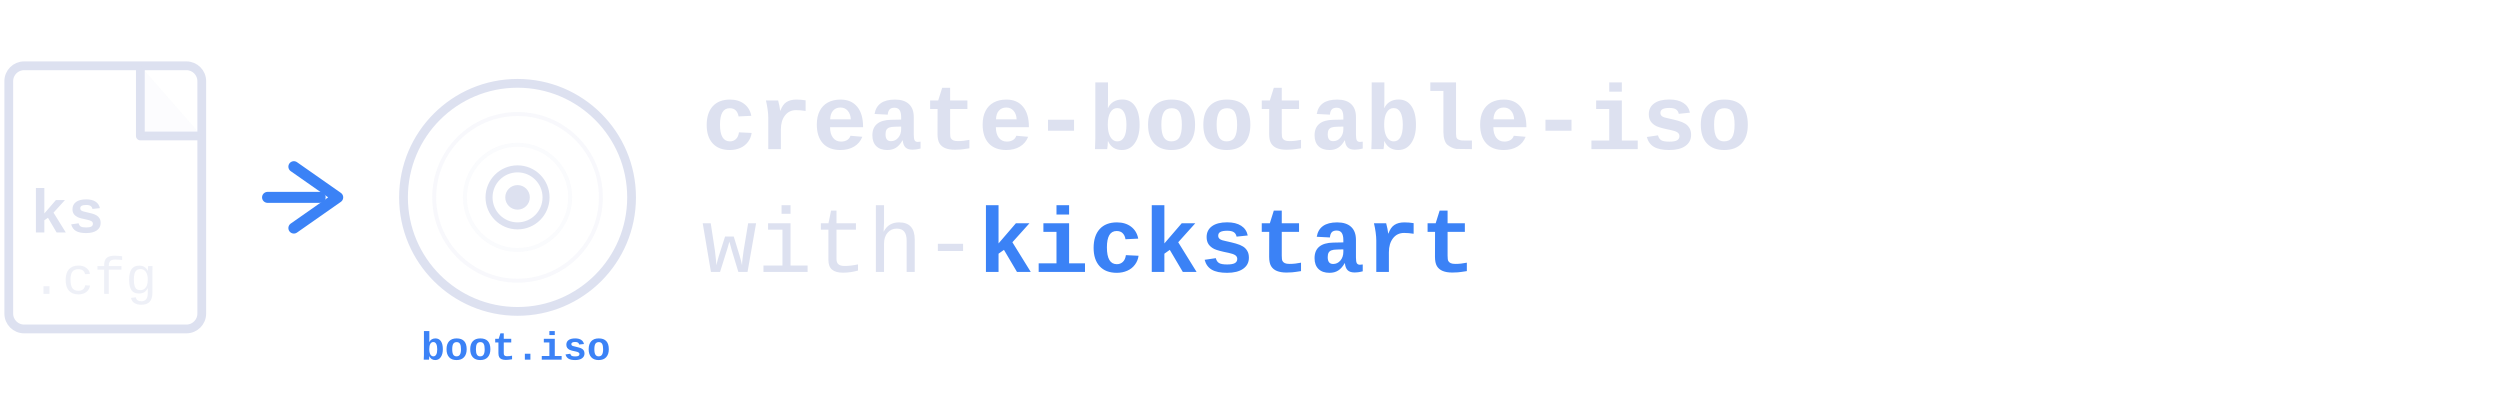
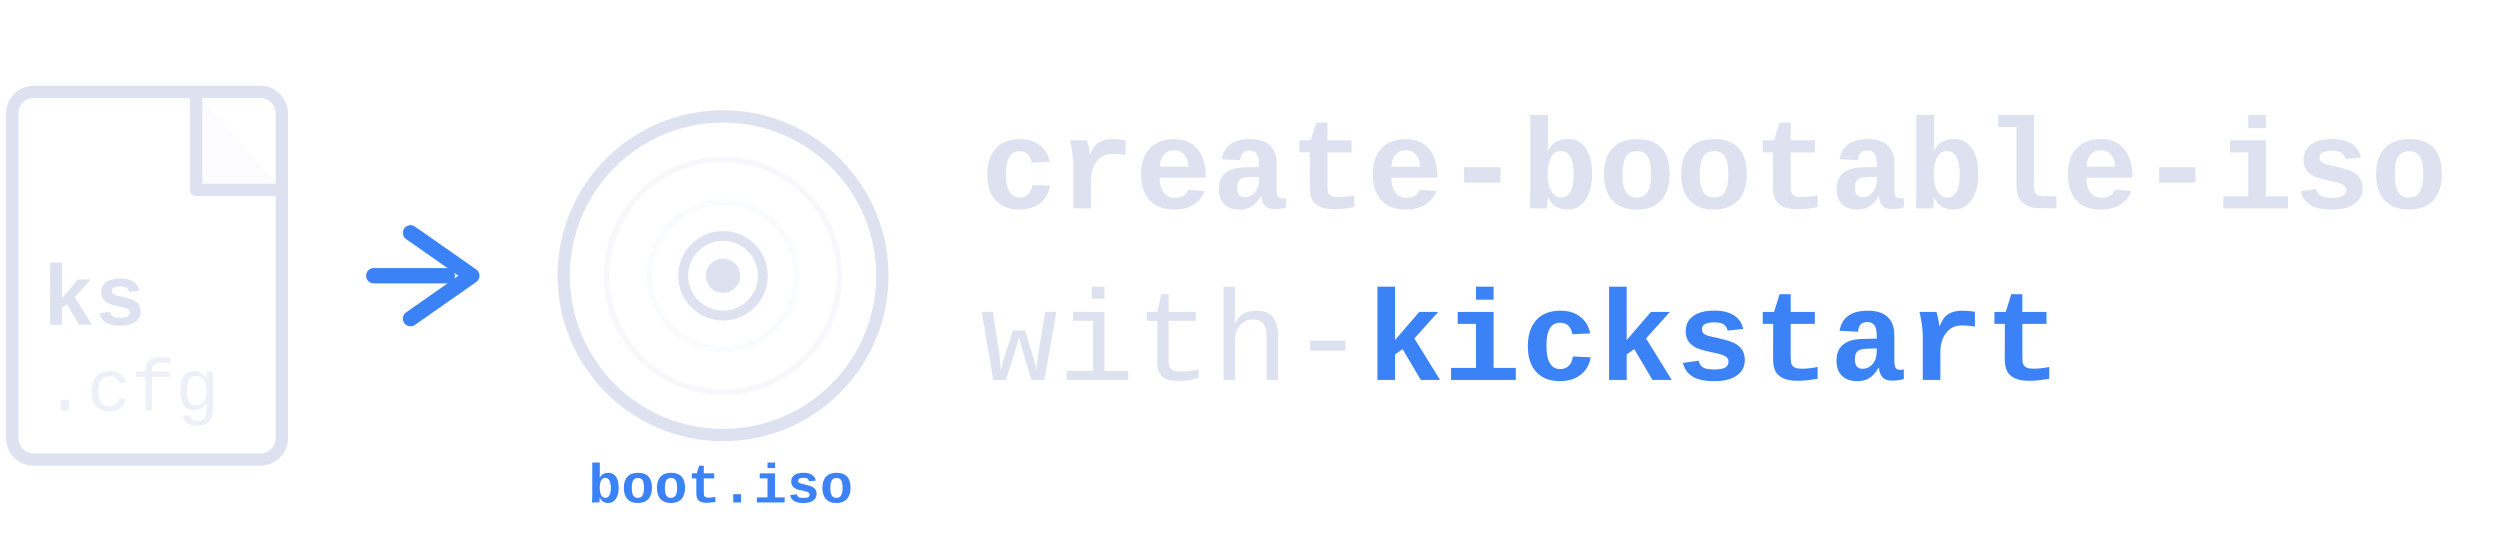
- <svg xmlns="http://www.w3.org/2000/svg" viewBox="0 0 570 90" width="570" height="90" role="img" aria-label="create-bootable-iso-with-kickstart">
+ <svg xmlns="http://www.w3.org/2000/svg" viewBox="0 0 408 90" width="408" height="90" role="img" aria-label="create-bootable-iso-with-kickstart">
  <rect x="2" y="15" width="44" height="60" rx="3.5" fill="none" stroke="#dde1f0" stroke-width="2" />
  <polyline points="32,15 32,31 46,31" fill="none" stroke="#dde1f0" stroke-width="2" stroke-linejoin="round" />
  <polygon points="32,15 46,31 32,31" fill="#dde1f0" opacity="0.1" />
  <text x="7" y="53" style="font-family:'Courier New',Courier,monospace;font-size:14px;fill:#dde1f0;font-weight:700;">ks</text>
  <text x="7" y="67" style="font-family:'Courier New',Courier,monospace;font-size:12px;fill:#dde1f0;opacity:0.5;">.cfg</text>
  <line x1="61" y1="45" x2="73" y2="45" stroke="#3B82F6" stroke-width="2.5" stroke-linecap="round" />
  <polyline points="67,38 77,45 67,52" fill="none" stroke="#3B82F6" stroke-width="2.5" stroke-linecap="round" stroke-linejoin="round" />
  <circle cx="118" cy="45" r="26" fill="none" stroke="#dde1f0" stroke-width="2" />
  <circle cx="118" cy="45" r="19" fill="none" stroke="#dde1f0" stroke-width="0.9" opacity="0.22" />
  <circle cx="118" cy="45" r="12" fill="none" stroke="#dde1f0" stroke-width="0.9" opacity="0.15" />
  <circle cx="118" cy="45" r="6.5" fill="none" stroke="#dde1f0" stroke-width="1.6" />
  <circle cx="118" cy="45" r="2.8" fill="#dde1f0" />
  <text x="96" y="82" style="font-family:'Courier New',Courier,monospace;font-size:9px;fill:#3B82F6;font-weight:700;">boot.iso</text>
  <text x="160" y="34" style="font-family:'Courier New',Courier,monospace;font-size:21px;fill:#dde1f0;font-weight:700;">create-bootable-iso</text>
  <text x="160" y="62" style="font-family:'Courier New',Courier,monospace;font-size:21px;fill:#dde1f0;">with-<tspan fill="#3B82F6" font-weight="700">kickstart</tspan>
  </text>
</svg>
